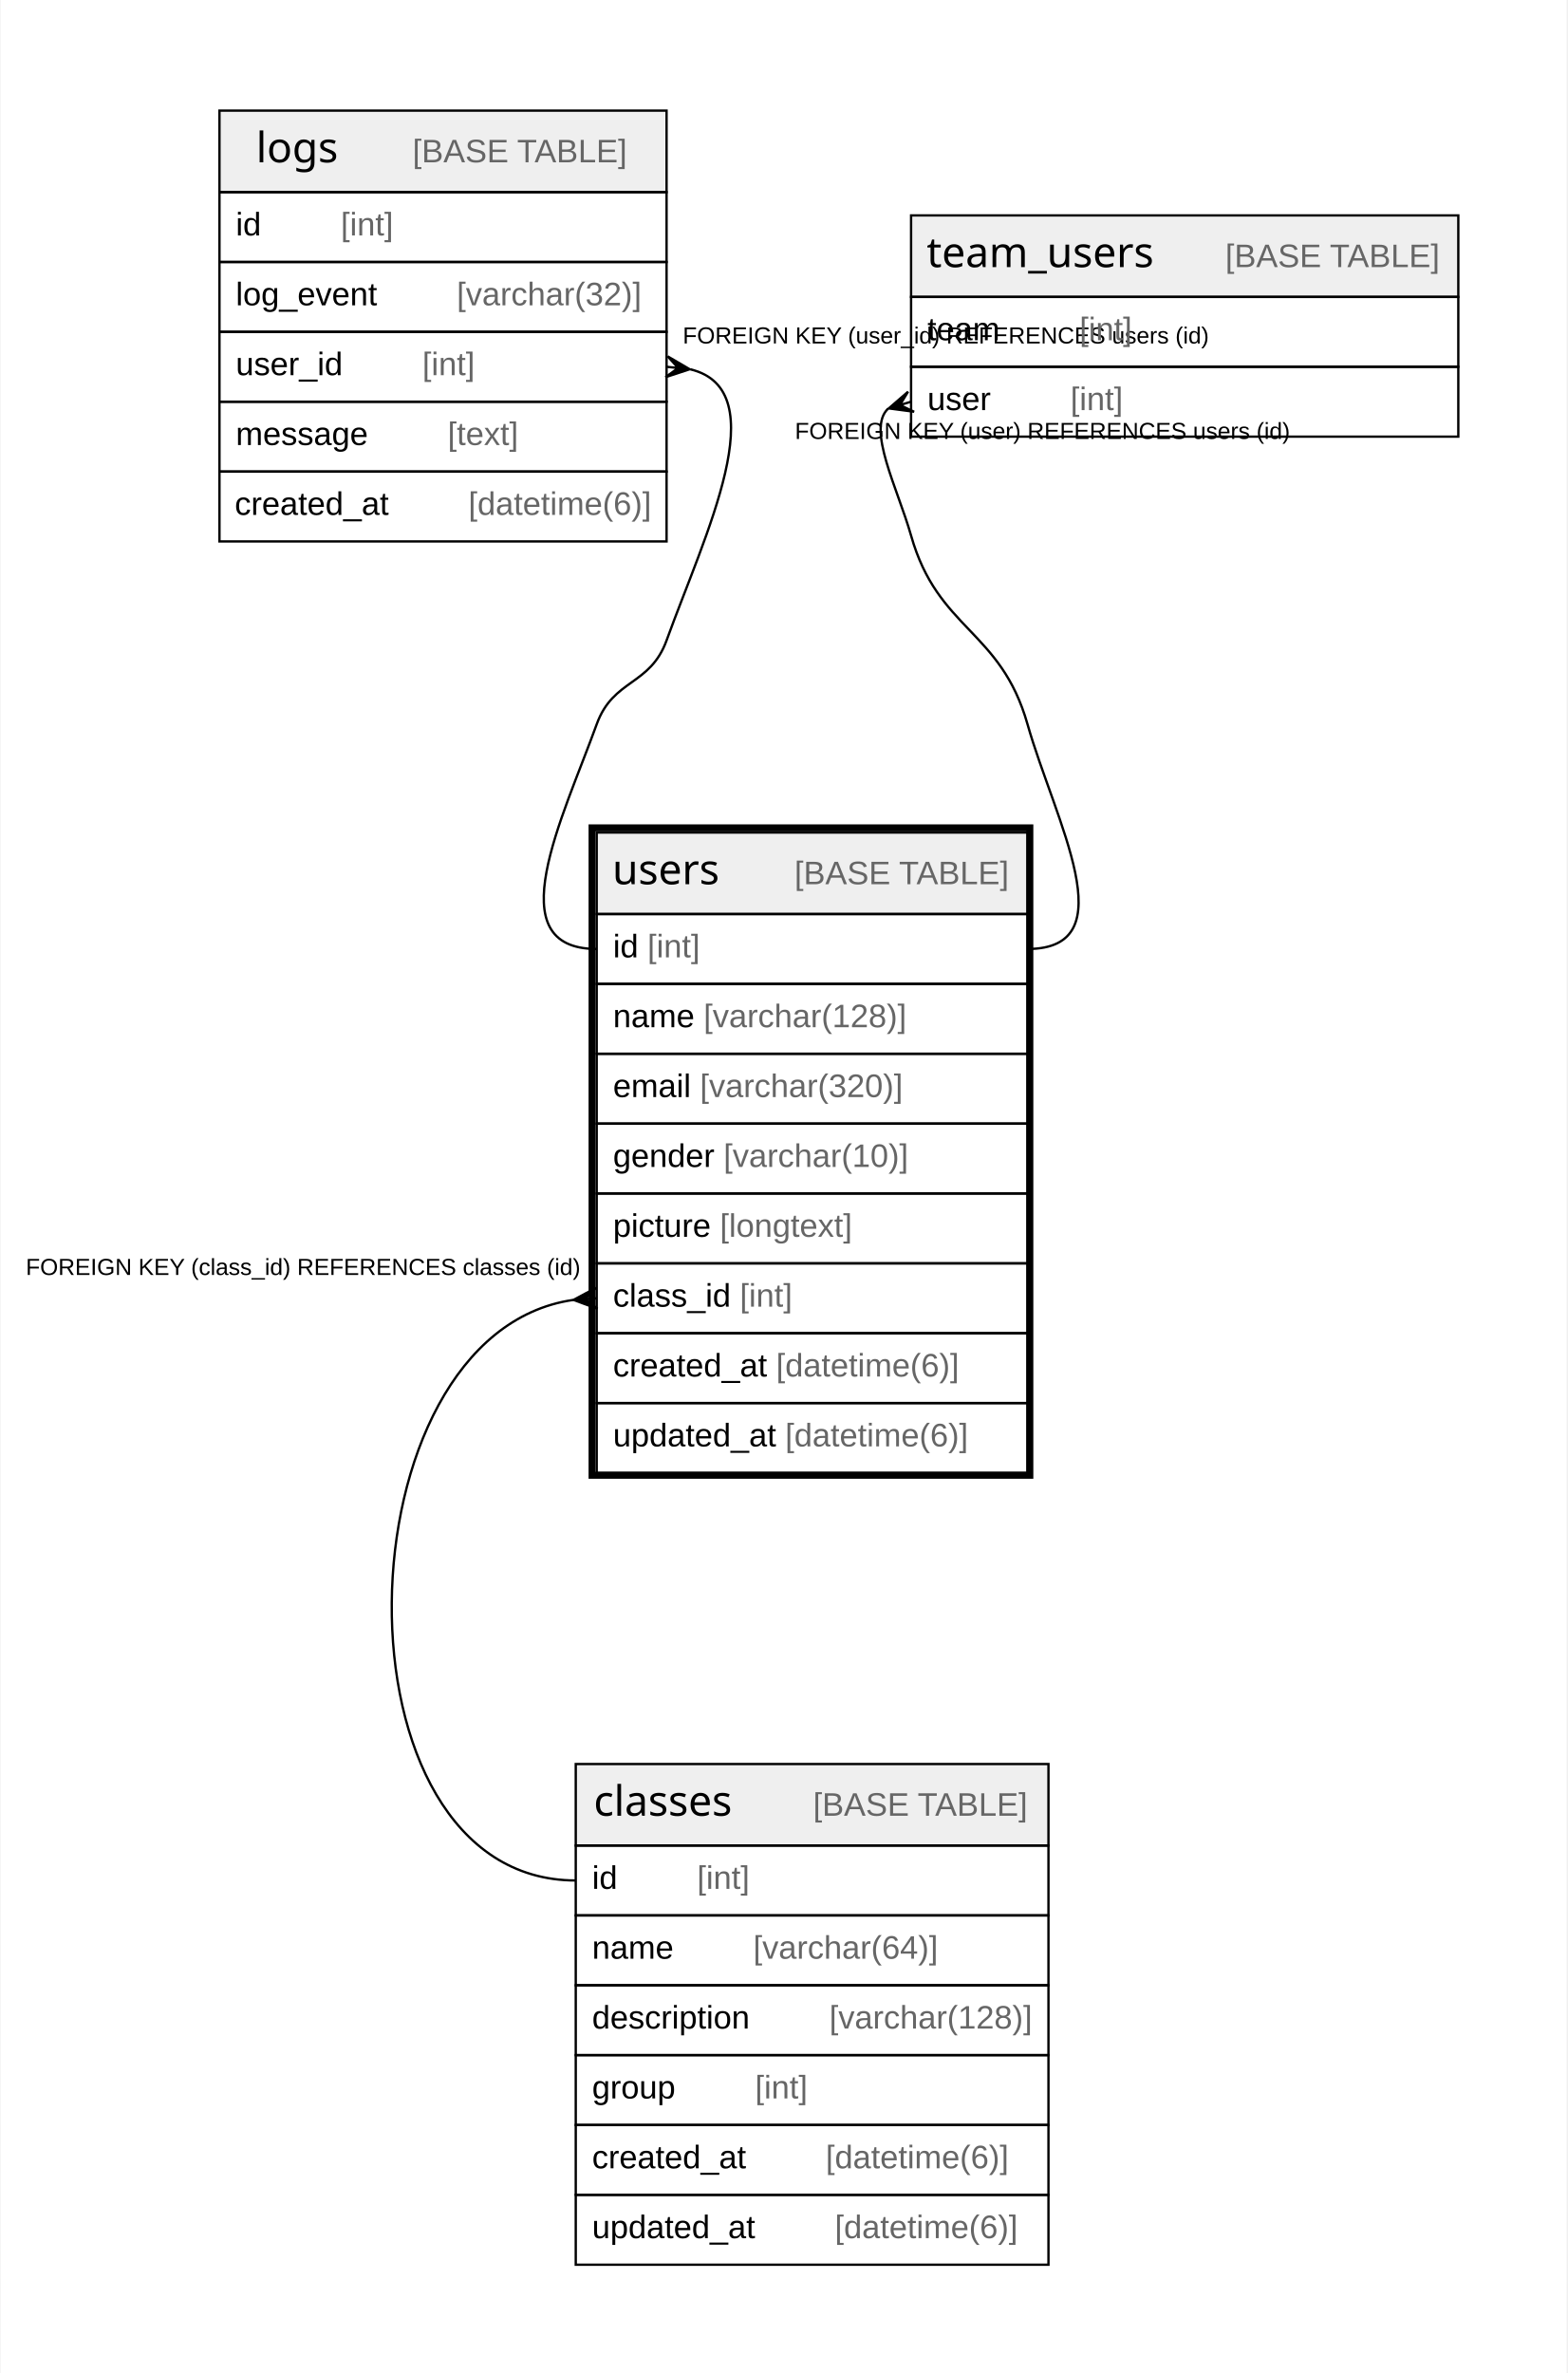
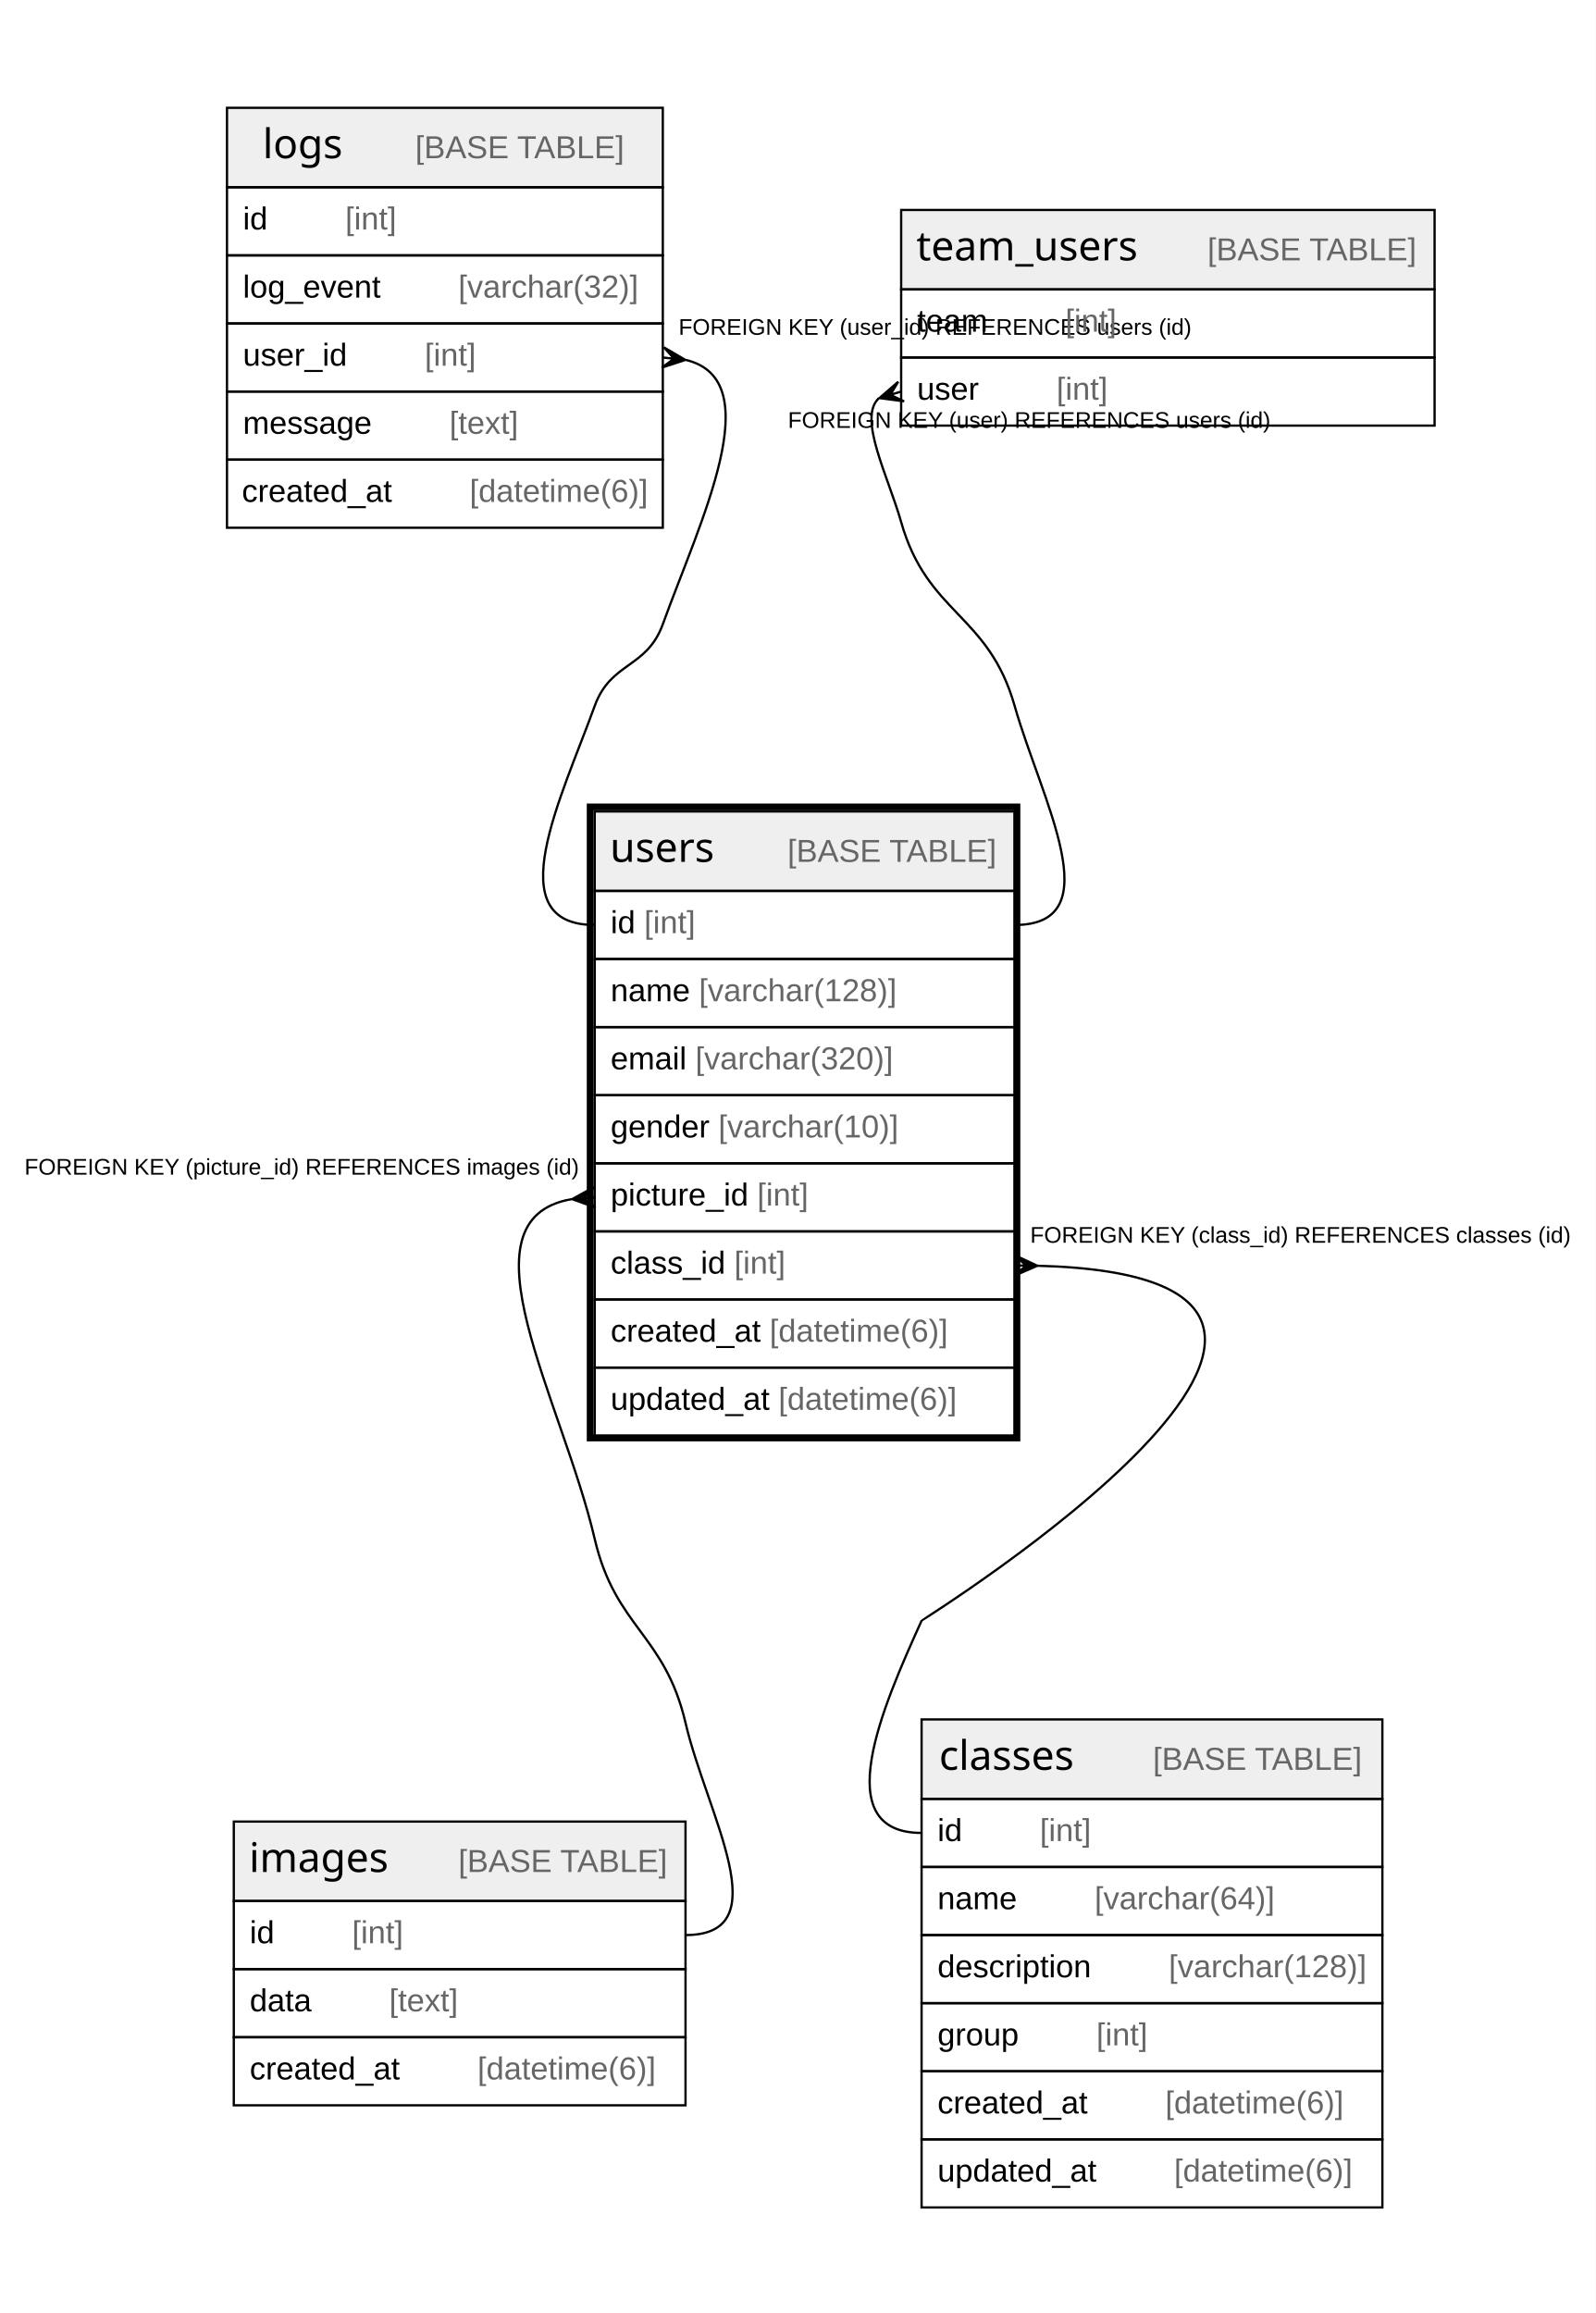
- <svg xmlns="http://www.w3.org/2000/svg" width="673pt" height="1019pt" viewBox="0.00 0.00 672.50 1019.00">
+ <svg xmlns="http://www.w3.org/2000/svg" width="703pt" height="1019pt" viewBox="0.00 0.00 703.00 1019.00">
  <g id="graph0" class="graph" transform="scale(1 1) rotate(0) translate(4 1015)">
-     <polygon fill="#ffffff" stroke="transparent" points="-4,4 -4,-1015 668.5,-1015 668.5,4 -4,4" />
+     <polygon fill="#ffffff" stroke="transparent" points="-4,4 -4,-1015 699,-1015 699,4 -4,4" />
    <g id="node1" class="node">
-       <polygon fill="#efefef" stroke="transparent" points="252,-622.5 252,-657.5 437,-657.5 437,-622.5 252,-622.5" />
-       <polygon fill="none" stroke="#000000" points="252,-622.5 252,-657.5 437,-657.5 437,-622.5 252,-622.5" />
-       <text text-anchor="start" x="258.714" y="-635.3" font-family="Arial Bold" font-size="18.00" fill="#000000">users</text>
-       <text text-anchor="start" x="302.718" y="-635.3" font-family="Arial" font-size="14.00" fill="#000000">    </text>
-       <text text-anchor="start" x="336.923" y="-635.3" font-family="Arial" font-size="14.00" fill="#666666">[BASE TABLE]</text>
-       <polygon fill="none" stroke="#000000" points="252,-592.5 252,-622.5 437,-622.5 437,-592.5 252,-592.5" />
-       <text text-anchor="start" x="259" y="-603.9" font-family="Arial" font-size="14.00" fill="#000000">id </text>
-       <text text-anchor="start" x="273.78" y="-603.9" font-family="Arial" font-size="14.00" fill="#666666">[int]</text>
-       <polygon fill="none" stroke="#000000" points="252,-562.5 252,-592.5 437,-592.5 437,-562.5 252,-562.5" />
-       <text text-anchor="start" x="259" y="-573.9" font-family="Arial" font-size="14.00" fill="#000000">name </text>
-       <text text-anchor="start" x="297.899" y="-573.9" font-family="Arial" font-size="14.00" fill="#666666">[varchar(128)]</text>
-       <polygon fill="none" stroke="#000000" points="252,-532.5 252,-562.5 437,-562.5 437,-532.5 252,-532.5" />
-       <text text-anchor="start" x="259" y="-543.9" font-family="Arial" font-size="14.00" fill="#000000">email </text>
-       <text text-anchor="start" x="296.33" y="-543.9" font-family="Arial" font-size="14.00" fill="#666666">[varchar(320)]</text>
-       <polygon fill="none" stroke="#000000" points="252,-502.5 252,-532.5 437,-532.5 437,-502.5 252,-502.5" />
-       <text text-anchor="start" x="259" y="-513.9" font-family="Arial" font-size="14.00" fill="#000000">gender </text>
-       <text text-anchor="start" x="306.464" y="-513.9" font-family="Arial" font-size="14.00" fill="#666666">[varchar(10)]</text>
-       <polygon fill="none" stroke="#000000" points="252,-472.5 252,-502.5 437,-502.5 437,-472.5 252,-472.5" />
-       <text text-anchor="start" x="259" y="-483.9" font-family="Arial" font-size="14.00" fill="#000000">picture </text>
-       <text text-anchor="start" x="304.896" y="-483.9" font-family="Arial" font-size="14.00" fill="#666666">[longtext]</text>
-       <polygon fill="none" stroke="#000000" points="252,-442.5 252,-472.5 437,-472.5 437,-442.5 252,-442.5" />
-       <text text-anchor="start" x="259" y="-453.9" font-family="Arial" font-size="14.00" fill="#000000">class_id </text>
-       <text text-anchor="start" x="313.452" y="-453.9" font-family="Arial" font-size="14.00" fill="#666666">[int]</text>
-       <polygon fill="none" stroke="#000000" points="252,-412.5 252,-442.5 437,-442.5 437,-412.5 252,-412.5" />
-       <text text-anchor="start" x="259" y="-423.9" font-family="Arial" font-size="14.00" fill="#000000">created_at </text>
-       <text text-anchor="start" x="329.028" y="-423.9" font-family="Arial" font-size="14.00" fill="#666666">[datetime(6)]</text>
-       <polygon fill="none" stroke="#000000" points="252,-382.5 252,-412.5 437,-412.5 437,-382.5 252,-382.5" />
-       <text text-anchor="start" x="259" y="-393.9" font-family="Arial" font-size="14.00" fill="#000000">updated_at </text>
-       <text text-anchor="start" x="332.933" y="-393.9" font-family="Arial" font-size="14.00" fill="#666666">[datetime(6)]</text>
-       <polygon fill="none" stroke="#000000" stroke-width="3" points="250,-381.5 250,-659.5 438,-659.5 438,-381.5 250,-381.5" />
+       <polygon fill="#efefef" stroke="transparent" points="258,-622.5 258,-657.5 443,-657.5 443,-622.5 258,-622.5" />
+       <polygon fill="none" stroke="#000000" points="258,-622.5 258,-657.5 443,-657.5 443,-622.5 258,-622.5" />
+       <text text-anchor="start" x="264.714" y="-635.3" font-family="Arial Bold" font-size="18.00" fill="#000000">users</text>
+       <text text-anchor="start" x="308.718" y="-635.3" font-family="Arial" font-size="14.00" fill="#000000">    </text>
+       <text text-anchor="start" x="342.923" y="-635.3" font-family="Arial" font-size="14.00" fill="#666666">[BASE TABLE]</text>
+       <polygon fill="none" stroke="#000000" points="258,-592.5 258,-622.5 443,-622.5 443,-592.5 258,-592.5" />
+       <text text-anchor="start" x="265" y="-603.9" font-family="Arial" font-size="14.00" fill="#000000">id </text>
+       <text text-anchor="start" x="279.78" y="-603.9" font-family="Arial" font-size="14.00" fill="#666666">[int]</text>
+       <polygon fill="none" stroke="#000000" points="258,-562.5 258,-592.5 443,-592.5 443,-562.5 258,-562.5" />
+       <text text-anchor="start" x="265" y="-573.9" font-family="Arial" font-size="14.00" fill="#000000">name </text>
+       <text text-anchor="start" x="303.899" y="-573.9" font-family="Arial" font-size="14.00" fill="#666666">[varchar(128)]</text>
+       <polygon fill="none" stroke="#000000" points="258,-532.5 258,-562.5 443,-562.5 443,-532.5 258,-532.5" />
+       <text text-anchor="start" x="265" y="-543.9" font-family="Arial" font-size="14.00" fill="#000000">email </text>
+       <text text-anchor="start" x="302.33" y="-543.9" font-family="Arial" font-size="14.00" fill="#666666">[varchar(320)]</text>
+       <polygon fill="none" stroke="#000000" points="258,-502.5 258,-532.5 443,-532.5 443,-502.5 258,-502.5" />
+       <text text-anchor="start" x="265" y="-513.9" font-family="Arial" font-size="14.00" fill="#000000">gender </text>
+       <text text-anchor="start" x="312.464" y="-513.9" font-family="Arial" font-size="14.00" fill="#666666">[varchar(10)]</text>
+       <polygon fill="none" stroke="#000000" points="258,-472.5 258,-502.5 443,-502.5 443,-472.5 258,-472.5" />
+       <text text-anchor="start" x="265" y="-483.9" font-family="Arial" font-size="14.00" fill="#000000">picture_id </text>
+       <text text-anchor="start" x="329.568" y="-483.9" font-family="Arial" font-size="14.00" fill="#666666">[int]</text>
+       <polygon fill="none" stroke="#000000" points="258,-442.5 258,-472.5 443,-472.5 443,-442.5 258,-442.5" />
+       <text text-anchor="start" x="265" y="-453.9" font-family="Arial" font-size="14.00" fill="#000000">class_id </text>
+       <text text-anchor="start" x="319.452" y="-453.9" font-family="Arial" font-size="14.00" fill="#666666">[int]</text>
+       <polygon fill="none" stroke="#000000" points="258,-412.5 258,-442.5 443,-442.5 443,-412.5 258,-412.5" />
+       <text text-anchor="start" x="265" y="-423.9" font-family="Arial" font-size="14.00" fill="#000000">created_at </text>
+       <text text-anchor="start" x="335.028" y="-423.9" font-family="Arial" font-size="14.00" fill="#666666">[datetime(6)]</text>
+       <polygon fill="none" stroke="#000000" points="258,-382.5 258,-412.5 443,-412.5 443,-382.5 258,-382.5" />
+       <text text-anchor="start" x="265" y="-393.9" font-family="Arial" font-size="14.00" fill="#000000">updated_at </text>
+       <text text-anchor="start" x="338.933" y="-393.9" font-family="Arial" font-size="14.00" fill="#666666">[datetime(6)]</text>
+       <polygon fill="none" stroke="#000000" stroke-width="3" points="256,-381.5 256,-659.5 444,-659.5 444,-381.5 256,-381.5" />
    </g>
    <g id="node4" class="node">
-       <polygon fill="#efefef" stroke="transparent" points="243,-222.5 243,-257.5 446,-257.5 446,-222.5 243,-222.5" />
-       <polygon fill="none" stroke="#000000" points="243,-222.5 243,-257.5 446,-257.5 446,-222.5 243,-222.5" />
-       <text text-anchor="start" x="250.713" y="-235.3" font-family="Arial Bold" font-size="18.00" fill="#000000">classes</text>
-       <text text-anchor="start" x="310.719" y="-235.3" font-family="Arial" font-size="14.00" fill="#000000">    </text>
-       <text text-anchor="start" x="344.924" y="-235.3" font-family="Arial" font-size="14.00" fill="#666666">[BASE TABLE]</text>
-       <polygon fill="none" stroke="#000000" points="243,-192.5 243,-222.5 446,-222.5 446,-192.5 243,-192.5" />
-       <text text-anchor="start" x="250" y="-203.9" font-family="Arial" font-size="14.00" fill="#000000">id    </text>
-       <text text-anchor="start" x="295.094" y="-203.9" font-family="Arial" font-size="14.00" fill="#666666">[int]</text>
-       <polygon fill="none" stroke="#000000" points="243,-162.5 243,-192.5 446,-192.5 446,-162.5 243,-162.5" />
-       <text text-anchor="start" x="250" y="-173.9" font-family="Arial" font-size="14.00" fill="#000000">name    </text>
-       <text text-anchor="start" x="319.213" y="-173.9" font-family="Arial" font-size="14.00" fill="#666666">[varchar(64)]</text>
-       <polygon fill="none" stroke="#000000" points="243,-132.5 243,-162.5 446,-162.5 446,-132.5 243,-132.5" />
-       <text text-anchor="start" x="249.999" y="-143.9" font-family="Arial" font-size="14.00" fill="#000000">description    </text>
-       <text text-anchor="start" x="351.882" y="-143.9" font-family="Arial" font-size="14.00" fill="#666666">[varchar(128)]</text>
-       <polygon fill="none" stroke="#000000" points="243,-102.5 243,-132.5 446,-132.5 446,-102.5 243,-102.5" />
-       <text text-anchor="start" x="250" y="-113.9" font-family="Arial" font-size="14.00" fill="#000000">group    </text>
-       <text text-anchor="start" x="319.996" y="-113.9" font-family="Arial" font-size="14.00" fill="#666666">[int]</text>
-       <polygon fill="none" stroke="#000000" points="243,-72.5 243,-102.5 446,-102.5 446,-72.5 243,-72.5" />
-       <text text-anchor="start" x="250" y="-83.9" font-family="Arial" font-size="14.00" fill="#000000">created_at    </text>
-       <text text-anchor="start" x="350.342" y="-83.9" font-family="Arial" font-size="14.00" fill="#666666">[datetime(6)]</text>
-       <polygon fill="none" stroke="#000000" points="243,-42.5 243,-72.5 446,-72.5 446,-42.5 243,-42.5" />
-       <text text-anchor="start" x="250" y="-53.9" font-family="Arial" font-size="14.00" fill="#000000">updated_at    </text>
-       <text text-anchor="start" x="354.247" y="-53.9" font-family="Arial" font-size="14.00" fill="#666666">[datetime(6)]</text>
+       <polygon fill="#efefef" stroke="transparent" points="99,-177.5 99,-212.5 298,-212.5 298,-177.5 99,-177.5" />
+       <polygon fill="none" stroke="#000000" points="99,-177.5 99,-212.5 298,-212.5 298,-177.5 99,-177.5" />
+       <text text-anchor="start" x="105.713" y="-190.3" font-family="Arial Bold" font-size="18.00" fill="#000000">images</text>
+       <text text-anchor="start" x="163.719" y="-190.3" font-family="Arial" font-size="14.00" fill="#000000">    </text>
+       <text text-anchor="start" x="197.923" y="-190.3" font-family="Arial" font-size="14.00" fill="#666666">[BASE TABLE]</text>
+       <polygon fill="none" stroke="#000000" points="99,-147.5 99,-177.5 298,-177.5 298,-147.5 99,-147.5" />
+       <text text-anchor="start" x="106" y="-158.9" font-family="Arial" font-size="14.00" fill="#000000">id    </text>
+       <text text-anchor="start" x="151.094" y="-158.9" font-family="Arial" font-size="14.00" fill="#666666">[int]</text>
+       <polygon fill="none" stroke="#000000" points="99,-117.5 99,-147.5 298,-147.5 298,-117.5 99,-117.5" />
+       <text text-anchor="start" x="106" y="-128.9" font-family="Arial" font-size="14.00" fill="#000000">data    </text>
+       <text text-anchor="start" x="167.443" y="-128.9" font-family="Arial" font-size="14.00" fill="#666666">[text]</text>
+       <polygon fill="none" stroke="#000000" points="99,-87.5 99,-117.5 298,-117.5 298,-87.5 99,-87.5" />
+       <text text-anchor="start" x="106" y="-98.9" font-family="Arial" font-size="14.00" fill="#000000">created_at    </text>
+       <text text-anchor="start" x="206.342" y="-98.9" font-family="Arial" font-size="14.00" fill="#666666">[datetime(6)]</text>
    </g>
    <g id="edge3" class="edge">
-       <path fill="none" stroke="#000000" d="M241.876,-456.783C140.372,-442.119 135.291,-207.5 243,-207.5" />
-       <polygon fill="#000000" stroke="#000000" points="242.025,-456.793 251.682,-461.989 247.012,-457.147 252,-457.5 252,-457.5 252,-457.5 247.012,-457.147 252.318,-453.011 242.025,-456.793 242.025,-456.793" />
-       <text text-anchor="start" x="6.835" y="-467.5" font-family="Arial" font-size="10.00" fill="#000000">FOREIGN KEY (class_id) REFERENCES classes (id)</text>
+       <path fill="none" stroke="#000000" d="M247.747,-486.698C196.849,-477.895 243.655,-398.448 258,-337 267.128,-297.901 288.872,-295.099 298,-256 307.447,-215.533 339.556,-162.5 298,-162.5" />
+       <polygon fill="#000000" stroke="#000000" points="248.03,-486.72 257.649,-491.986 253.015,-487.11 258,-487.5 258,-487.5 258,-487.5 253.015,-487.11 258.351,-483.014 248.03,-486.72 248.03,-486.72" />
+       <text text-anchor="start" x="6.777" y="-497.5" font-family="Arial" font-size="10.00" fill="#000000">FOREIGN KEY (picture_id) REFERENCES images (id)</text>
+     </g>
+     <g id="node5" class="node">
+       <polygon fill="#efefef" stroke="transparent" points="402,-222.5 402,-257.5 605,-257.5 605,-222.5 402,-222.5" />
+       <polygon fill="none" stroke="#000000" points="402,-222.5 402,-257.5 605,-257.5 605,-222.5 402,-222.5" />
+       <text text-anchor="start" x="409.713" y="-235.3" font-family="Arial Bold" font-size="18.00" fill="#000000">classes</text>
+       <text text-anchor="start" x="469.719" y="-235.3" font-family="Arial" font-size="14.00" fill="#000000">    </text>
+       <text text-anchor="start" x="503.924" y="-235.3" font-family="Arial" font-size="14.00" fill="#666666">[BASE TABLE]</text>
+       <polygon fill="none" stroke="#000000" points="402,-192.5 402,-222.5 605,-222.5 605,-192.5 402,-192.5" />
+       <text text-anchor="start" x="409" y="-203.9" font-family="Arial" font-size="14.00" fill="#000000">id    </text>
+       <text text-anchor="start" x="454.094" y="-203.9" font-family="Arial" font-size="14.00" fill="#666666">[int]</text>
+       <polygon fill="none" stroke="#000000" points="402,-162.5 402,-192.5 605,-192.5 605,-162.5 402,-162.5" />
+       <text text-anchor="start" x="409" y="-173.9" font-family="Arial" font-size="14.00" fill="#000000">name    </text>
+       <text text-anchor="start" x="478.213" y="-173.9" font-family="Arial" font-size="14.00" fill="#666666">[varchar(64)]</text>
+       <polygon fill="none" stroke="#000000" points="402,-132.5 402,-162.5 605,-162.5 605,-132.5 402,-132.5" />
+       <text text-anchor="start" x="408.999" y="-143.9" font-family="Arial" font-size="14.00" fill="#000000">description    </text>
+       <text text-anchor="start" x="510.882" y="-143.9" font-family="Arial" font-size="14.00" fill="#666666">[varchar(128)]</text>
+       <polygon fill="none" stroke="#000000" points="402,-102.5 402,-132.5 605,-132.5 605,-102.5 402,-102.5" />
+       <text text-anchor="start" x="409" y="-113.9" font-family="Arial" font-size="14.00" fill="#000000">group    </text>
+       <text text-anchor="start" x="478.996" y="-113.9" font-family="Arial" font-size="14.00" fill="#666666">[int]</text>
+       <polygon fill="none" stroke="#000000" points="402,-72.5 402,-102.5 605,-102.5 605,-72.5 402,-72.5" />
+       <text text-anchor="start" x="409" y="-83.9" font-family="Arial" font-size="14.00" fill="#000000">created_at    </text>
+       <text text-anchor="start" x="509.342" y="-83.9" font-family="Arial" font-size="14.00" fill="#666666">[datetime(6)]</text>
+       <polygon fill="none" stroke="#000000" points="402,-42.5 402,-72.5 605,-72.5 605,-42.5 402,-42.5" />
+       <text text-anchor="start" x="409" y="-53.9" font-family="Arial" font-size="14.00" fill="#000000">updated_at    </text>
+       <text text-anchor="start" x="513.247" y="-53.9" font-family="Arial" font-size="14.00" fill="#666666">[datetime(6)]</text>
+     </g>
+     <g id="edge4" class="edge">
+       <path fill="none" stroke="#000000" d="M453.081,-457.372C644.744,-452.36 402.175,-301.387 402,-301 384.861,-263.143 360.444,-207.5 402,-207.5" />
+       <polygon fill="#000000" stroke="#000000" points="452.999,-457.373 442.943,-453 448,-457.437 443,-457.5 443,-457.5 443,-457.5 448,-457.437 443.057,-462 452.999,-457.373 452.999,-457.373" />
+       <text text-anchor="start" x="449.834" y="-467.5" font-family="Arial" font-size="10.00" fill="#000000">FOREIGN KEY (class_id) REFERENCES classes (id)</text>
    </g>
    <g id="node2" class="node">
-       <polygon fill="#efefef" stroke="transparent" points="90,-932.5 90,-967.5 282,-967.5 282,-932.5 90,-932.5" />
-       <polygon fill="none" stroke="#000000" points="90,-932.5 90,-967.5 282,-967.5 282,-932.5 90,-932.5" />
-       <text text-anchor="start" x="105.713" y="-945.3" font-family="Arial Bold" font-size="18.00" fill="#000000">logs</text>
-       <text text-anchor="start" x="138.719" y="-945.3" font-family="Arial" font-size="14.00" fill="#000000">    </text>
-       <text text-anchor="start" x="172.924" y="-945.3" font-family="Arial" font-size="14.00" fill="#666666">[BASE TABLE]</text>
-       <polygon fill="none" stroke="#000000" points="90,-902.5 90,-932.5 282,-932.5 282,-902.5 90,-902.5" />
-       <text text-anchor="start" x="97" y="-913.9" font-family="Arial" font-size="14.00" fill="#000000">id    </text>
-       <text text-anchor="start" x="142.094" y="-913.9" font-family="Arial" font-size="14.00" fill="#666666">[int]</text>
-       <polygon fill="none" stroke="#000000" points="90,-872.5 90,-902.5 282,-902.5 282,-872.5 90,-872.5" />
-       <text text-anchor="start" x="97" y="-883.9" font-family="Arial" font-size="14.00" fill="#000000">log_event    </text>
-       <text text-anchor="start" x="191.898" y="-883.9" font-family="Arial" font-size="14.00" fill="#666666">[varchar(32)]</text>
-       <polygon fill="none" stroke="#000000" points="90,-842.5 90,-872.5 282,-872.5 282,-842.5 90,-842.5" />
-       <text text-anchor="start" x="97" y="-853.9" font-family="Arial" font-size="14.00" fill="#000000">user_id    </text>
-       <text text-anchor="start" x="177.102" y="-853.9" font-family="Arial" font-size="14.00" fill="#666666">[int]</text>
-       <polygon fill="none" stroke="#000000" points="90,-812.5 90,-842.5 282,-842.5 282,-812.5 90,-812.5" />
-       <text text-anchor="start" x="97" y="-823.9" font-family="Arial" font-size="14.00" fill="#000000">message    </text>
-       <text text-anchor="start" x="187.996" y="-823.9" font-family="Arial" font-size="14.00" fill="#666666">[text]</text>
-       <polygon fill="none" stroke="#000000" points="90,-782.5 90,-812.5 282,-812.5 282,-782.5 90,-782.5" />
-       <text text-anchor="start" x="96.547" y="-793.9" font-family="Arial" font-size="14.00" fill="#000000">created_at    </text>
-       <text text-anchor="start" x="196.889" y="-793.9" font-family="Arial" font-size="14.00" fill="#666666">[datetime(6)]</text>
+       <polygon fill="#efefef" stroke="transparent" points="96,-932.5 96,-967.5 288,-967.5 288,-932.5 96,-932.5" />
+       <polygon fill="none" stroke="#000000" points="96,-932.5 96,-967.5 288,-967.5 288,-932.5 96,-932.5" />
+       <text text-anchor="start" x="111.713" y="-945.3" font-family="Arial Bold" font-size="18.00" fill="#000000">logs</text>
+       <text text-anchor="start" x="144.719" y="-945.3" font-family="Arial" font-size="14.00" fill="#000000">    </text>
+       <text text-anchor="start" x="178.924" y="-945.3" font-family="Arial" font-size="14.00" fill="#666666">[BASE TABLE]</text>
+       <polygon fill="none" stroke="#000000" points="96,-902.5 96,-932.5 288,-932.5 288,-902.5 96,-902.5" />
+       <text text-anchor="start" x="103" y="-913.9" font-family="Arial" font-size="14.00" fill="#000000">id    </text>
+       <text text-anchor="start" x="148.094" y="-913.9" font-family="Arial" font-size="14.00" fill="#666666">[int]</text>
+       <polygon fill="none" stroke="#000000" points="96,-872.5 96,-902.5 288,-902.5 288,-872.5 96,-872.5" />
+       <text text-anchor="start" x="103" y="-883.9" font-family="Arial" font-size="14.00" fill="#000000">log_event    </text>
+       <text text-anchor="start" x="197.898" y="-883.9" font-family="Arial" font-size="14.00" fill="#666666">[varchar(32)]</text>
+       <polygon fill="none" stroke="#000000" points="96,-842.5 96,-872.5 288,-872.5 288,-842.5 96,-842.5" />
+       <text text-anchor="start" x="103" y="-853.9" font-family="Arial" font-size="14.00" fill="#000000">user_id    </text>
+       <text text-anchor="start" x="183.102" y="-853.9" font-family="Arial" font-size="14.00" fill="#666666">[int]</text>
+       <polygon fill="none" stroke="#000000" points="96,-812.5 96,-842.5 288,-842.5 288,-812.5 96,-812.5" />
+       <text text-anchor="start" x="103" y="-823.9" font-family="Arial" font-size="14.00" fill="#000000">message    </text>
+       <text text-anchor="start" x="193.996" y="-823.9" font-family="Arial" font-size="14.00" fill="#666666">[text]</text>
+       <polygon fill="none" stroke="#000000" points="96,-782.5 96,-812.5 288,-812.5 288,-782.5 96,-782.5" />
+       <text text-anchor="start" x="102.547" y="-793.9" font-family="Arial" font-size="14.00" fill="#000000">created_at    </text>
+       <text text-anchor="start" x="202.889" y="-793.9" font-family="Arial" font-size="14.00" fill="#666666">[datetime(6)]</text>
    </g>
    <g id="edge1" class="edge">
-       <path fill="none" stroke="#000000" d="M292.238,-856.406C329.201,-847.454 298.458,-785.459 282,-740 274.91,-720.417 259.09,-723.583 252,-704 237.399,-663.673 209.111,-607.5 252,-607.5" />
-       <polygon fill="#000000" stroke="#000000" points="291.943,-856.437 281.522,-853.025 286.972,-856.968 282,-857.5 282,-857.5 282,-857.5 286.972,-856.968 282.478,-861.975 291.943,-856.437 291.943,-856.437" />
-       <text text-anchor="start" x="288.945" y="-867.5" font-family="Arial" font-size="10.00" fill="#000000">FOREIGN KEY (user_id) REFERENCES users (id)</text>
+       <path fill="none" stroke="#000000" d="M298.238,-856.406C335.201,-847.454 304.458,-785.459 288,-740 280.91,-720.417 265.09,-723.583 258,-704 243.399,-663.673 215.111,-607.5 258,-607.5" />
+       <polygon fill="#000000" stroke="#000000" points="297.943,-856.437 287.522,-853.025 292.972,-856.968 288,-857.5 288,-857.5 288,-857.5 292.972,-856.968 288.478,-861.975 297.943,-856.437 297.943,-856.437" />
+       <text text-anchor="start" x="294.945" y="-867.5" font-family="Arial" font-size="10.00" fill="#000000">FOREIGN KEY (user_id) REFERENCES users (id)</text>
    </g>
    <g id="node3" class="node">
-       <polygon fill="#efefef" stroke="transparent" points="387,-887.5 387,-922.5 622,-922.5 622,-887.5 387,-887.5" />
-       <polygon fill="none" stroke="#000000" points="387,-887.5 387,-922.5 622,-922.5 622,-887.5 387,-887.5" />
-       <text text-anchor="start" x="393.707" y="-900.3" font-family="Arial Bold" font-size="18.00" fill="#000000">team_users</text>
-       <text text-anchor="start" x="487.725" y="-900.3" font-family="Arial" font-size="14.00" fill="#000000">    </text>
-       <text text-anchor="start" x="521.93" y="-900.3" font-family="Arial" font-size="14.00" fill="#666666">[BASE TABLE]</text>
-       <polygon fill="none" stroke="#000000" points="387,-857.5 387,-887.5 622,-887.5 622,-857.5 387,-857.5" />
-       <text text-anchor="start" x="394" y="-868.9" font-family="Arial" font-size="14.00" fill="#000000">team    </text>
-       <text text-anchor="start" x="459.321" y="-868.9" font-family="Arial" font-size="14.00" fill="#666666">[int]</text>
-       <polygon fill="none" stroke="#000000" points="387,-827.5 387,-857.5 622,-857.5 622,-827.5 387,-827.5" />
-       <text text-anchor="start" x="394" y="-838.9" font-family="Arial" font-size="14.00" fill="#000000">user    </text>
-       <text text-anchor="start" x="455.431" y="-838.9" font-family="Arial" font-size="14.00" fill="#666666">[int]</text>
+       <polygon fill="#efefef" stroke="transparent" points="393,-887.5 393,-922.5 628,-922.5 628,-887.5 393,-887.5" />
+       <polygon fill="none" stroke="#000000" points="393,-887.5 393,-922.5 628,-922.5 628,-887.5 393,-887.5" />
+       <text text-anchor="start" x="399.707" y="-900.3" font-family="Arial Bold" font-size="18.00" fill="#000000">team_users</text>
+       <text text-anchor="start" x="493.725" y="-900.3" font-family="Arial" font-size="14.00" fill="#000000">    </text>
+       <text text-anchor="start" x="527.93" y="-900.3" font-family="Arial" font-size="14.00" fill="#666666">[BASE TABLE]</text>
+       <polygon fill="none" stroke="#000000" points="393,-857.5 393,-887.5 628,-887.5 628,-857.5 393,-857.5" />
+       <text text-anchor="start" x="400" y="-868.9" font-family="Arial" font-size="14.00" fill="#000000">team    </text>
+       <text text-anchor="start" x="465.321" y="-868.9" font-family="Arial" font-size="14.00" fill="#666666">[int]</text>
+       <polygon fill="none" stroke="#000000" points="393,-827.5 393,-857.5 628,-857.5 628,-827.5 393,-827.5" />
+       <text text-anchor="start" x="400" y="-838.9" font-family="Arial" font-size="14.00" fill="#000000">user    </text>
+       <text text-anchor="start" x="461.431" y="-838.9" font-family="Arial" font-size="14.00" fill="#666666">[int]</text>
    </g>
    <g id="edge2" class="edge">
-       <path fill="none" stroke="#000000" d="M377.176,-839.551C367.747,-830.94 381.277,-805.167 387,-785 398.55,-744.301 425.45,-744.699 437,-704 448.709,-662.74 479.889,-607.5 437,-607.5" />
-       <polygon fill="#000000" stroke="#000000" points="377.422,-839.625 385.706,-846.81 382.211,-841.062 387,-842.5 387,-842.5 387,-842.5 382.211,-841.062 388.294,-838.19 377.422,-839.625 377.422,-839.625" />
-       <text text-anchor="start" x="337.113" y="-826.5" font-family="Arial" font-size="10.00" fill="#000000">FOREIGN KEY (user) REFERENCES users (id)</text>
+       <path fill="none" stroke="#000000" d="M383.176,-839.551C373.747,-830.94 387.277,-805.167 393,-785 404.55,-744.301 431.45,-744.699 443,-704 454.709,-662.74 485.889,-607.5 443,-607.5" />
+       <polygon fill="#000000" stroke="#000000" points="383.422,-839.625 391.706,-846.81 388.211,-841.062 393,-842.5 393,-842.5 393,-842.5 388.211,-841.062 394.294,-838.19 383.422,-839.625 383.422,-839.625" />
+       <text text-anchor="start" x="343.113" y="-826.5" font-family="Arial" font-size="10.00" fill="#000000">FOREIGN KEY (user) REFERENCES users (id)</text>
    </g>
  </g>
</svg>
